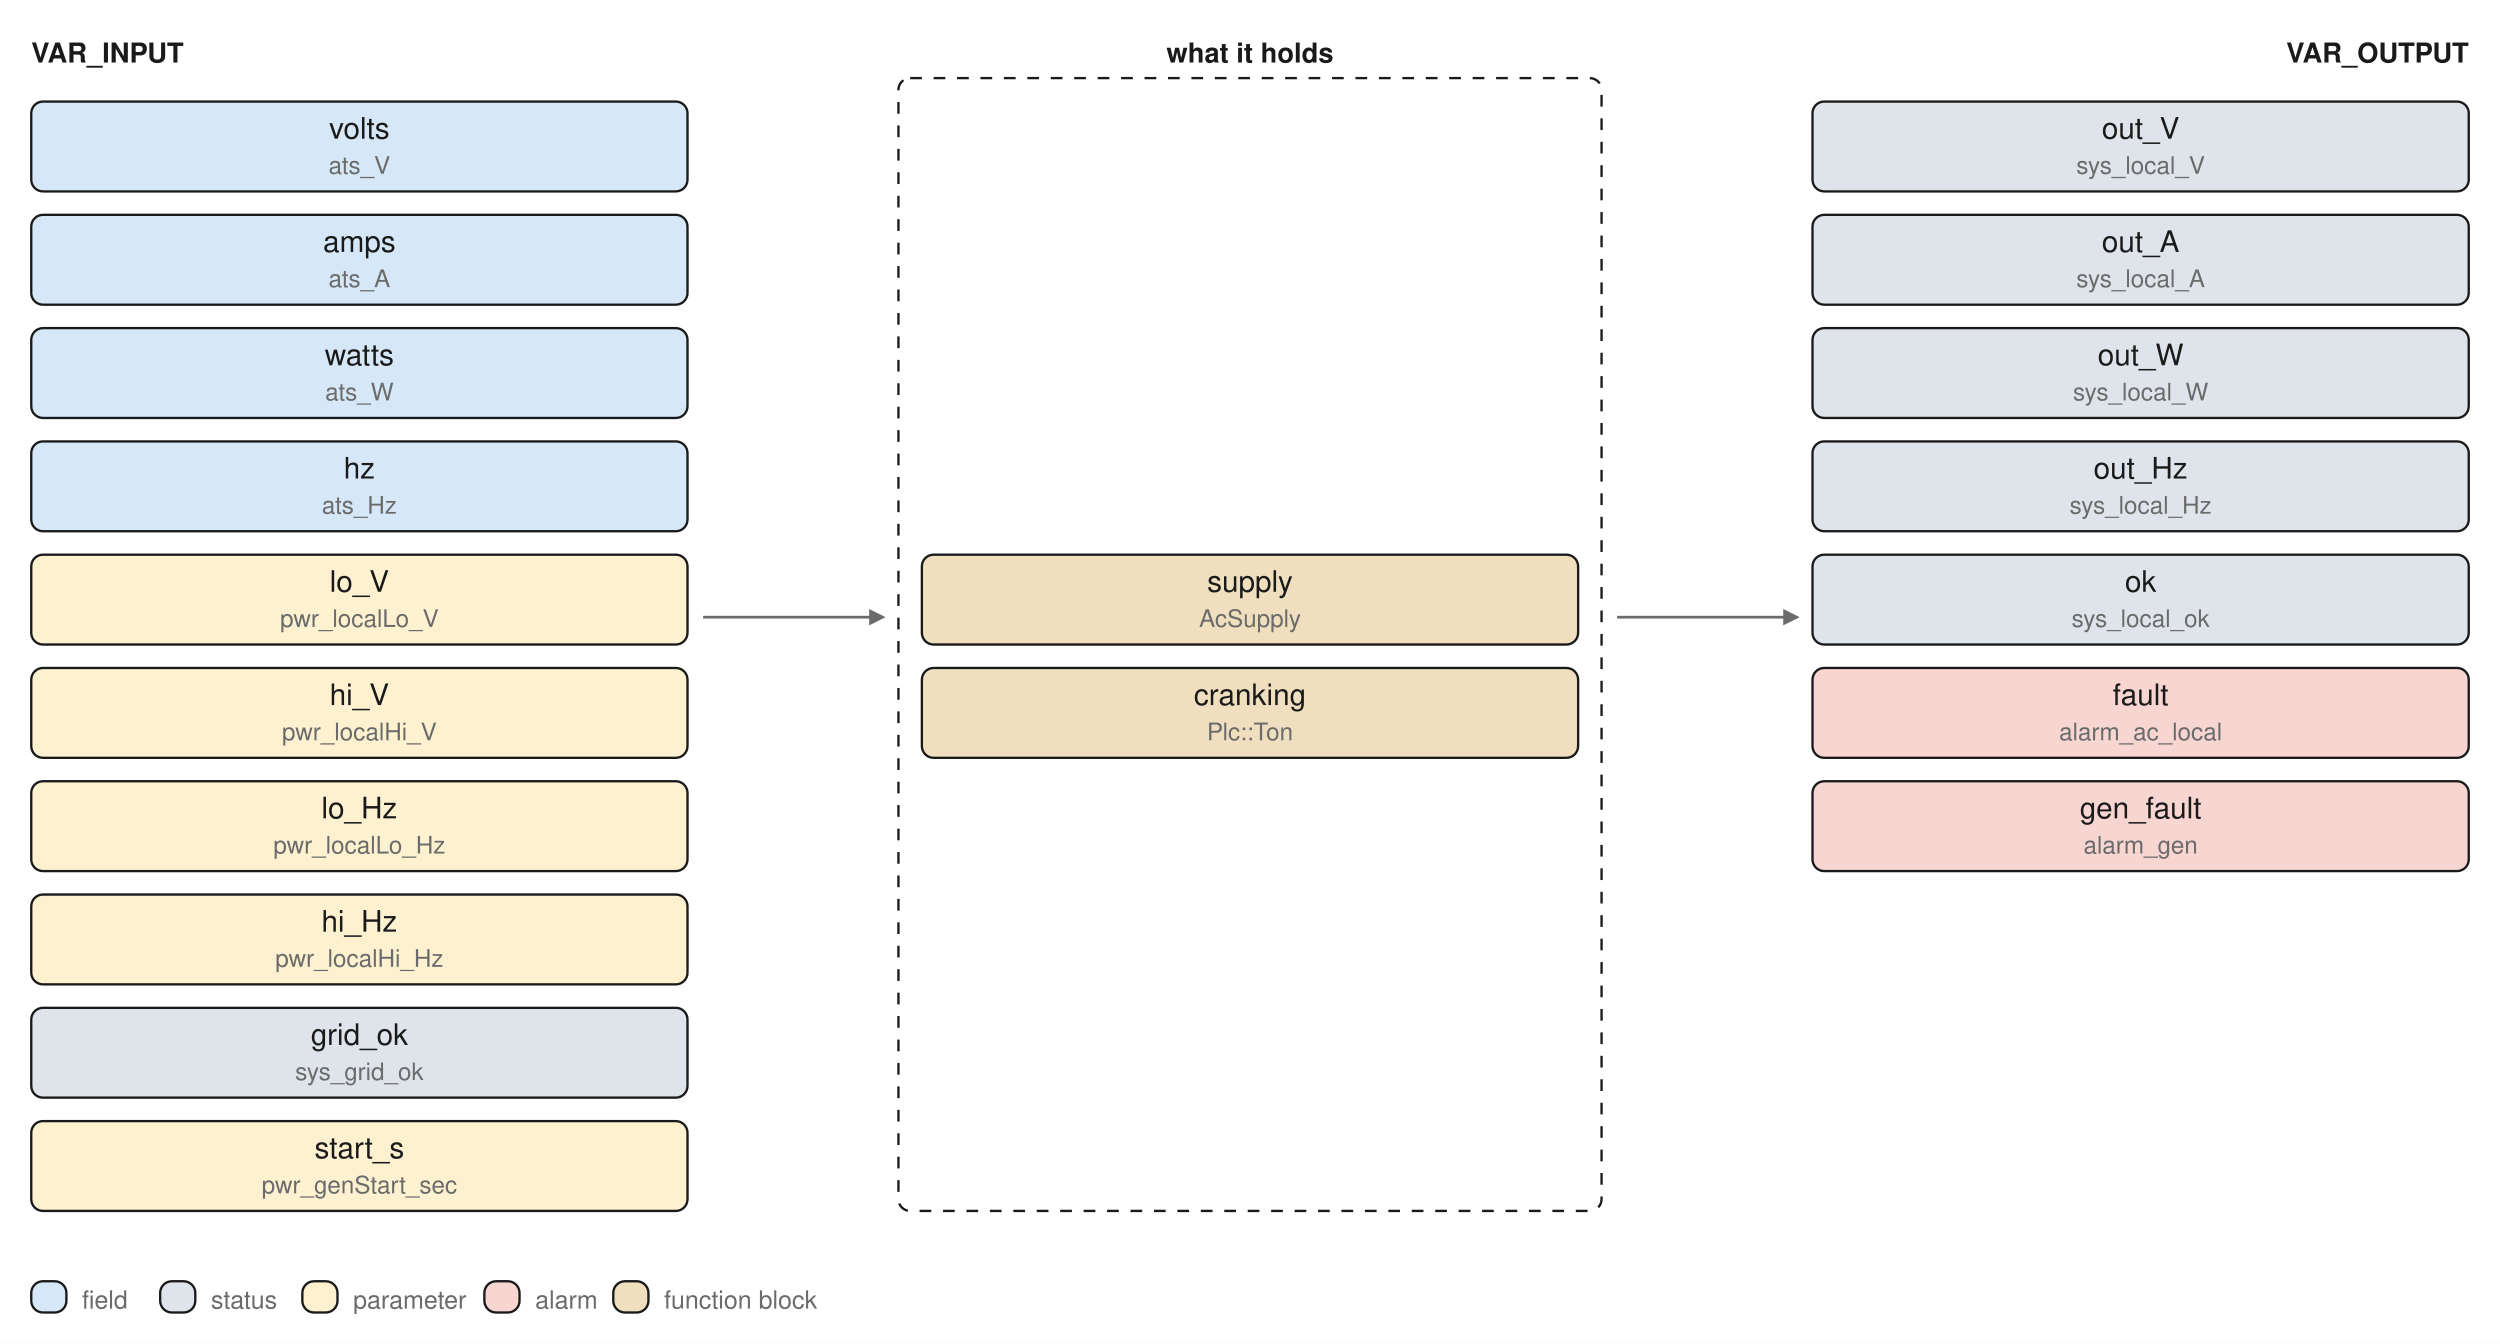
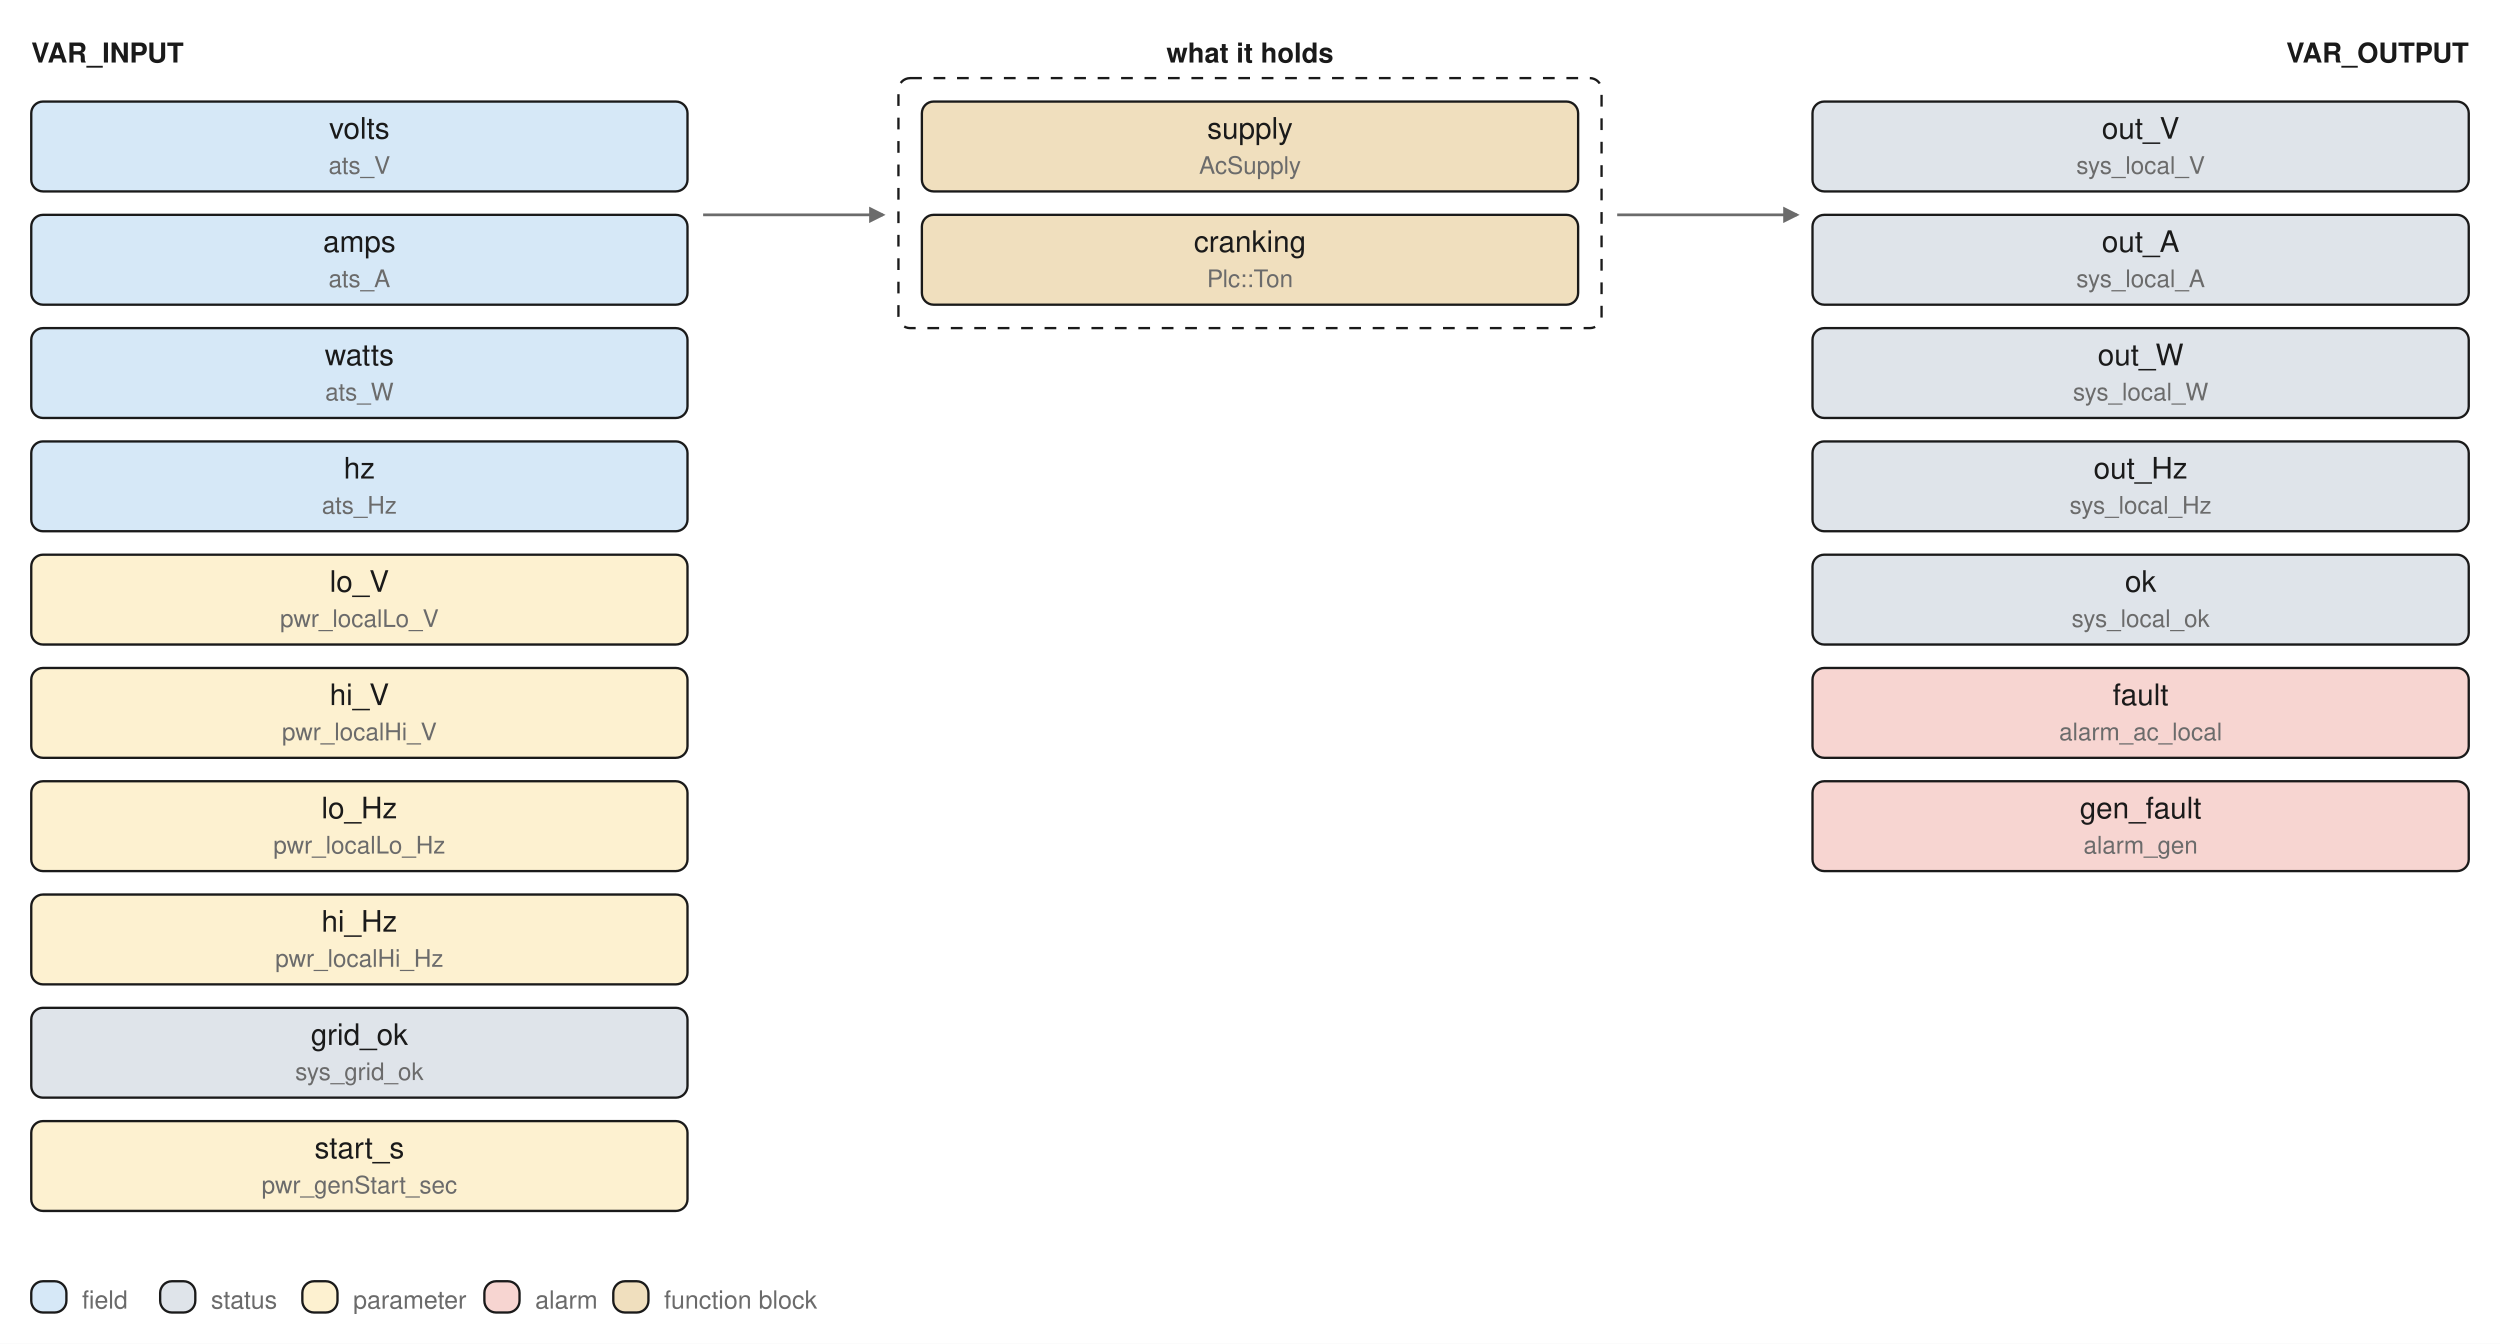
- <svg xmlns="http://www.w3.org/2000/svg" width="640" height="344" viewBox="0 0 640 344" style="max-width:100%;height:auto" content="&lt;mxfile host=&quot;app.diagrams.net&quot; type=&quot;device&quot;&gt;&lt;diagram id=&quot;ac_local_watch&quot; name=&quot;ac_local_watch&quot;&gt;&lt;mxGraphModel dx=&quot;640&quot; dy=&quot;344&quot; grid=&quot;0&quot; gridSize=&quot;10&quot; guides=&quot;1&quot; tooltips=&quot;1&quot; connect=&quot;1&quot; arrows=&quot;1&quot; fold=&quot;1&quot; page=&quot;1&quot; pageScale=&quot;1&quot; pageWidth=&quot;640&quot; pageHeight=&quot;344&quot; math=&quot;0&quot; shadow=&quot;0&quot;&gt;&lt;root&gt;&lt;mxCell id=&quot;0&quot;/&gt;&lt;mxCell id=&quot;1&quot; parent=&quot;0&quot;/&gt;&lt;mxCell id=&quot;n2&quot; value=&quot;VAR_INPUT&quot; style=&quot;text;html=1;fontSize=7;fontColor=#1a1a1a;align=left;fontStyle=1&quot; vertex=&quot;1&quot; parent=&quot;1&quot;&gt;&lt;mxGeometry x=&quot;8&quot; y=&quot;9&quot; width=&quot;45&quot; height=&quot;11&quot; as=&quot;geometry&quot;/&gt;&lt;/mxCell&gt;&lt;mxCell id=&quot;n3&quot; value=&quot;what it holds&quot; style=&quot;text;html=1;fontSize=7;fontColor=#1a1a1a;align=center;fontStyle=1&quot; vertex=&quot;1&quot; parent=&quot;1&quot;&gt;&lt;mxGeometry x=&quot;320.0&quot; y=&quot;9&quot; width=&quot;65&quot; height=&quot;11&quot; as=&quot;geometry&quot;/&gt;&lt;/mxCell&gt;&lt;mxCell id=&quot;n4&quot; value=&quot;VAR_OUTPUT&quot; style=&quot;text;html=1;fontSize=7;fontColor=#1a1a1a;align=left;fontStyle=1&quot; vertex=&quot;1&quot; parent=&quot;1&quot;&gt;&lt;mxGeometry x=&quot;632&quot; y=&quot;9&quot; width=&quot;50&quot; height=&quot;11&quot; as=&quot;geometry&quot;/&gt;&lt;/mxCell&gt;&lt;mxCell id=&quot;n5&quot; value=&quot;volts&quot; style=&quot;rounded=1;fillColor=#d6e8f7;strokeColor=#1a1a1a;whiteSpace=wrap;html=1;fontSize=8&quot; vertex=&quot;1&quot; parent=&quot;1&quot;&gt;&lt;mxGeometry x=&quot;8&quot; y=&quot;26&quot; width=&quot;168&quot; height=&quot;23&quot; as=&quot;geometry&quot;/&gt;&lt;/mxCell&gt;&lt;mxCell id=&quot;n6&quot; value=&quot;amps&quot; style=&quot;rounded=1;fillColor=#d6e8f7;strokeColor=#1a1a1a;whiteSpace=wrap;html=1;fontSize=8&quot; vertex=&quot;1&quot; parent=&quot;1&quot;&gt;&lt;mxGeometry x=&quot;8&quot; y=&quot;55&quot; width=&quot;168&quot; height=&quot;23&quot; as=&quot;geometry&quot;/&gt;&lt;/mxCell&gt;&lt;mxCell id=&quot;n7&quot; value=&quot;watts&quot; style=&quot;rounded=1;fillColor=#d6e8f7;strokeColor=#1a1a1a;whiteSpace=wrap;html=1;fontSize=8&quot; vertex=&quot;1&quot; parent=&quot;1&quot;&gt;&lt;mxGeometry x=&quot;8&quot; y=&quot;84&quot; width=&quot;168&quot; height=&quot;23&quot; as=&quot;geometry&quot;/&gt;&lt;/mxCell&gt;&lt;mxCell id=&quot;n8&quot; value=&quot;hz&quot; style=&quot;rounded=1;fillColor=#d6e8f7;strokeColor=#1a1a1a;whiteSpace=wrap;html=1;fontSize=8&quot; vertex=&quot;1&quot; parent=&quot;1&quot;&gt;&lt;mxGeometry x=&quot;8&quot; y=&quot;113&quot; width=&quot;168&quot; height=&quot;23&quot; as=&quot;geometry&quot;/&gt;&lt;/mxCell&gt;&lt;mxCell id=&quot;n9&quot; value=&quot;lo_V&quot; style=&quot;rounded=1;fillColor=#fdf1d0;strokeColor=#1a1a1a;whiteSpace=wrap;html=1;fontSize=8&quot; vertex=&quot;1&quot; parent=&quot;1&quot;&gt;&lt;mxGeometry x=&quot;8&quot; y=&quot;142&quot; width=&quot;168&quot; height=&quot;23&quot; as=&quot;geometry&quot;/&gt;&lt;/mxCell&gt;&lt;mxCell id=&quot;n10&quot; value=&quot;hi_V&quot; style=&quot;rounded=1;fillColor=#fdf1d0;strokeColor=#1a1a1a;whiteSpace=wrap;html=1;fontSize=8&quot; vertex=&quot;1&quot; parent=&quot;1&quot;&gt;&lt;mxGeometry x=&quot;8&quot; y=&quot;171&quot; width=&quot;168&quot; height=&quot;23&quot; as=&quot;geometry&quot;/&gt;&lt;/mxCell&gt;&lt;mxCell id=&quot;n11&quot; value=&quot;lo_Hz&quot; style=&quot;rounded=1;fillColor=#fdf1d0;strokeColor=#1a1a1a;whiteSpace=wrap;html=1;fontSize=8&quot; vertex=&quot;1&quot; parent=&quot;1&quot;&gt;&lt;mxGeometry x=&quot;8&quot; y=&quot;200&quot; width=&quot;168&quot; height=&quot;23&quot; as=&quot;geometry&quot;/&gt;&lt;/mxCell&gt;&lt;mxCell id=&quot;n12&quot; value=&quot;hi_Hz&quot; style=&quot;rounded=1;fillColor=#fdf1d0;strokeColor=#1a1a1a;whiteSpace=wrap;html=1;fontSize=8&quot; vertex=&quot;1&quot; parent=&quot;1&quot;&gt;&lt;mxGeometry x=&quot;8&quot; y=&quot;229&quot; width=&quot;168&quot; height=&quot;23&quot; as=&quot;geometry&quot;/&gt;&lt;/mxCell&gt;&lt;mxCell id=&quot;n13&quot; value=&quot;grid_ok&quot; style=&quot;rounded=1;fillColor=#dfe4ea;strokeColor=#1a1a1a;whiteSpace=wrap;html=1;fontSize=8&quot; vertex=&quot;1&quot; parent=&quot;1&quot;&gt;&lt;mxGeometry x=&quot;8&quot; y=&quot;258&quot; width=&quot;168&quot; height=&quot;23&quot; as=&quot;geometry&quot;/&gt;&lt;/mxCell&gt;&lt;mxCell id=&quot;n14&quot; value=&quot;start_s&quot; style=&quot;rounded=1;fillColor=#fdf1d0;strokeColor=#1a1a1a;whiteSpace=wrap;html=1;fontSize=8&quot; vertex=&quot;1&quot; parent=&quot;1&quot;&gt;&lt;mxGeometry x=&quot;8&quot; y=&quot;287&quot; width=&quot;168&quot; height=&quot;23&quot; as=&quot;geometry&quot;/&gt;&lt;/mxCell&gt;&lt;mxCell id=&quot;n15&quot; value=&quot;out_V&quot; style=&quot;rounded=1;fillColor=#dfe4ea;strokeColor=#1a1a1a;whiteSpace=wrap;html=1;fontSize=8&quot; vertex=&quot;1&quot; parent=&quot;1&quot;&gt;&lt;mxGeometry x=&quot;464&quot; y=&quot;26&quot; width=&quot;168&quot; height=&quot;23&quot; as=&quot;geometry&quot;/&gt;&lt;/mxCell&gt;&lt;mxCell id=&quot;n16&quot; value=&quot;out_A&quot; style=&quot;rounded=1;fillColor=#dfe4ea;strokeColor=#1a1a1a;whiteSpace=wrap;html=1;fontSize=8&quot; vertex=&quot;1&quot; parent=&quot;1&quot;&gt;&lt;mxGeometry x=&quot;464&quot; y=&quot;55&quot; width=&quot;168&quot; height=&quot;23&quot; as=&quot;geometry&quot;/&gt;&lt;/mxCell&gt;&lt;mxCell id=&quot;n17&quot; value=&quot;out_W&quot; style=&quot;rounded=1;fillColor=#dfe4ea;strokeColor=#1a1a1a;whiteSpace=wrap;html=1;fontSize=8&quot; vertex=&quot;1&quot; parent=&quot;1&quot;&gt;&lt;mxGeometry x=&quot;464&quot; y=&quot;84&quot; width=&quot;168&quot; height=&quot;23&quot; as=&quot;geometry&quot;/&gt;&lt;/mxCell&gt;&lt;mxCell id=&quot;n18&quot; value=&quot;out_Hz&quot; style=&quot;rounded=1;fillColor=#dfe4ea;strokeColor=#1a1a1a;whiteSpace=wrap;html=1;fontSize=8&quot; vertex=&quot;1&quot; parent=&quot;1&quot;&gt;&lt;mxGeometry x=&quot;464&quot; y=&quot;113&quot; width=&quot;168&quot; height=&quot;23&quot; as=&quot;geometry&quot;/&gt;&lt;/mxCell&gt;&lt;mxCell id=&quot;n19&quot; value=&quot;ok&quot; style=&quot;rounded=1;fillColor=#dfe4ea;strokeColor=#1a1a1a;whiteSpace=wrap;html=1;fontSize=8&quot; vertex=&quot;1&quot; parent=&quot;1&quot;&gt;&lt;mxGeometry x=&quot;464&quot; y=&quot;142&quot; width=&quot;168&quot; height=&quot;23&quot; as=&quot;geometry&quot;/&gt;&lt;/mxCell&gt;&lt;mxCell id=&quot;n20&quot; value=&quot;fault&quot; style=&quot;rounded=1;fillColor=#f7d5d1;strokeColor=#1a1a1a;whiteSpace=wrap;html=1;fontSize=8&quot; vertex=&quot;1&quot; parent=&quot;1&quot;&gt;&lt;mxGeometry x=&quot;464&quot; y=&quot;171&quot; width=&quot;168&quot; height=&quot;23&quot; as=&quot;geometry&quot;/&gt;&lt;/mxCell&gt;&lt;mxCell id=&quot;n21&quot; value=&quot;gen_fault&quot; style=&quot;rounded=1;fillColor=#f7d5d1;strokeColor=#1a1a1a;whiteSpace=wrap;html=1;fontSize=8&quot; vertex=&quot;1&quot; parent=&quot;1&quot;&gt;&lt;mxGeometry x=&quot;464&quot; y=&quot;200&quot; width=&quot;168&quot; height=&quot;23&quot; as=&quot;geometry&quot;/&gt;&lt;/mxCell&gt;&lt;mxCell id=&quot;n22&quot; value=&quot;&quot; style=&quot;rounded=1;fillColor=#ffffff;strokeColor=#1a1a1a;whiteSpace=wrap;html=1;fontSize=8;dashed=1&quot; vertex=&quot;1&quot; parent=&quot;1&quot;&gt;&lt;mxGeometry x=&quot;230&quot; y=&quot;20&quot; width=&quot;180&quot; height=&quot;290&quot; as=&quot;geometry&quot;/&gt;&lt;/mxCell&gt;&lt;mxCell id=&quot;n23&quot; value=&quot;supply&quot; style=&quot;rounded=1;fillColor=#f0dfbe;strokeColor=#1a1a1a;whiteSpace=wrap;html=1;fontSize=8&quot; vertex=&quot;1&quot; parent=&quot;1&quot;&gt;&lt;mxGeometry x=&quot;236&quot; y=&quot;142.0&quot; width=&quot;168&quot; height=&quot;23&quot; as=&quot;geometry&quot;/&gt;&lt;/mxCell&gt;&lt;mxCell id=&quot;n24&quot; value=&quot;cranking&quot; style=&quot;rounded=1;fillColor=#f0dfbe;strokeColor=#1a1a1a;whiteSpace=wrap;html=1;fontSize=8&quot; vertex=&quot;1&quot; parent=&quot;1&quot;&gt;&lt;mxGeometry x=&quot;236&quot; y=&quot;171.0&quot; width=&quot;168&quot; height=&quot;23&quot; as=&quot;geometry&quot;/&gt;&lt;/mxCell&gt;&lt;mxCell id=&quot;e25&quot; value=&quot;&quot; style=&quot;edgeStyle=none;html=1;strokeColor=#6b6b6b;endArrow=block&quot; edge=&quot;1&quot; parent=&quot;1&quot;&gt;&lt;mxGeometry relative=&quot;1&quot; as=&quot;geometry&quot;&gt;&lt;mxPoint x=&quot;180&quot; y=&quot;158.0&quot; as=&quot;sourcePoint&quot;/&gt;&lt;mxPoint x=&quot;226&quot; y=&quot;158.0&quot; as=&quot;targetPoint&quot;/&gt;&lt;/mxGeometry&gt;&lt;/mxCell&gt;&lt;mxCell id=&quot;e26&quot; value=&quot;&quot; style=&quot;edgeStyle=none;html=1;strokeColor=#6b6b6b;endArrow=block&quot; edge=&quot;1&quot; parent=&quot;1&quot;&gt;&lt;mxGeometry relative=&quot;1&quot; as=&quot;geometry&quot;&gt;&lt;mxPoint x=&quot;414&quot; y=&quot;158.0&quot; as=&quot;sourcePoint&quot;/&gt;&lt;mxPoint x=&quot;460&quot; y=&quot;158.0&quot; as=&quot;targetPoint&quot;/&gt;&lt;/mxGeometry&gt;&lt;/mxCell&gt;&lt;mxCell id=&quot;n27&quot; value=&quot;&quot; style=&quot;rounded=1;fillColor=#d6e8f7;strokeColor=#1a1a1a;whiteSpace=wrap;html=1;fontSize=8&quot; vertex=&quot;1&quot; parent=&quot;1&quot;&gt;&lt;mxGeometry x=&quot;8&quot; y=&quot;328&quot; width=&quot;9&quot; height=&quot;8&quot; as=&quot;geometry&quot;/&gt;&lt;/mxCell&gt;&lt;mxCell id=&quot;n28&quot; value=&quot;field&quot; style=&quot;text;html=1;fontSize=6;fontColor=#6b6b6b;align=left&quot; vertex=&quot;1&quot; parent=&quot;1&quot;&gt;&lt;mxGeometry x=&quot;21&quot; y=&quot;328.6&quot; width=&quot;40&quot; height=&quot;10.4&quot; as=&quot;geometry&quot;/&gt;&lt;/mxCell&gt;&lt;mxCell id=&quot;n29&quot; value=&quot;&quot; style=&quot;rounded=1;fillColor=#dfe4ea;strokeColor=#1a1a1a;whiteSpace=wrap;html=1;fontSize=8&quot; vertex=&quot;1&quot; parent=&quot;1&quot;&gt;&lt;mxGeometry x=&quot;41.0&quot; y=&quot;328&quot; width=&quot;9&quot; height=&quot;8&quot; as=&quot;geometry&quot;/&gt;&lt;/mxCell&gt;&lt;mxCell id=&quot;n30&quot; value=&quot;status&quot; style=&quot;text;html=1;fontSize=6;fontColor=#6b6b6b;align=left&quot; vertex=&quot;1&quot; parent=&quot;1&quot;&gt;&lt;mxGeometry x=&quot;54.0&quot; y=&quot;328.6&quot; width=&quot;40&quot; height=&quot;10.4&quot; as=&quot;geometry&quot;/&gt;&lt;/mxCell&gt;&lt;mxCell id=&quot;n31&quot; value=&quot;&quot; style=&quot;rounded=1;fillColor=#fdf1d0;strokeColor=#1a1a1a;whiteSpace=wrap;html=1;fontSize=8&quot; vertex=&quot;1&quot; parent=&quot;1&quot;&gt;&lt;mxGeometry x=&quot;77.4&quot; y=&quot;328&quot; width=&quot;9&quot; height=&quot;8&quot; as=&quot;geometry&quot;/&gt;&lt;/mxCell&gt;&lt;mxCell id=&quot;n32&quot; value=&quot;parameter&quot; style=&quot;text;html=1;fontSize=6;fontColor=#6b6b6b;align=left&quot; vertex=&quot;1&quot; parent=&quot;1&quot;&gt;&lt;mxGeometry x=&quot;90.4&quot; y=&quot;328.6&quot; width=&quot;45&quot; height=&quot;10.4&quot; as=&quot;geometry&quot;/&gt;&lt;/mxCell&gt;&lt;mxCell id=&quot;n33&quot; value=&quot;&quot; style=&quot;rounded=1;fillColor=#f7d5d1;strokeColor=#1a1a1a;whiteSpace=wrap;html=1;fontSize=8&quot; vertex=&quot;1&quot; parent=&quot;1&quot;&gt;&lt;mxGeometry x=&quot;124.0&quot; y=&quot;328&quot; width=&quot;9&quot; height=&quot;8&quot; as=&quot;geometry&quot;/&gt;&lt;/mxCell&gt;&lt;mxCell id=&quot;n34&quot; value=&quot;alarm&quot; style=&quot;text;html=1;fontSize=6;fontColor=#6b6b6b;align=left&quot; vertex=&quot;1&quot; parent=&quot;1&quot;&gt;&lt;mxGeometry x=&quot;137.0&quot; y=&quot;328.6&quot; width=&quot;40&quot; height=&quot;10.4&quot; as=&quot;geometry&quot;/&gt;&lt;/mxCell&gt;&lt;mxCell id=&quot;n35&quot; value=&quot;&quot; style=&quot;rounded=1;fillColor=#f0dfbe;strokeColor=#1a1a1a;whiteSpace=wrap;html=1;fontSize=8&quot; vertex=&quot;1&quot; parent=&quot;1&quot;&gt;&lt;mxGeometry x=&quot;157.0&quot; y=&quot;328&quot; width=&quot;9&quot; height=&quot;8&quot; as=&quot;geometry&quot;/&gt;&lt;/mxCell&gt;&lt;mxCell id=&quot;n36&quot; value=&quot;function block&quot; style=&quot;text;html=1;fontSize=6;fontColor=#6b6b6b;align=left&quot; vertex=&quot;1&quot; parent=&quot;1&quot;&gt;&lt;mxGeometry x=&quot;170.0&quot; y=&quot;328.6&quot; width=&quot;70&quot; height=&quot;10.4&quot; as=&quot;geometry&quot;/&gt;&lt;/mxCell&gt;&lt;/root&gt;&lt;/mxGraphModel&gt;&lt;/diagram&gt;&lt;/mxfile&gt;">
+ <svg xmlns="http://www.w3.org/2000/svg" width="640" height="344" viewBox="0 0 640 344" style="max-width:100%;height:auto" content="&lt;mxfile host=&quot;app.diagrams.net&quot; type=&quot;device&quot;&gt;&lt;diagram id=&quot;ac_local_watch&quot; name=&quot;ac_local_watch&quot;&gt;&lt;mxGraphModel dx=&quot;640&quot; dy=&quot;344&quot; grid=&quot;0&quot; gridSize=&quot;10&quot; guides=&quot;1&quot; tooltips=&quot;1&quot; connect=&quot;1&quot; arrows=&quot;1&quot; fold=&quot;1&quot; page=&quot;1&quot; pageScale=&quot;1&quot; pageWidth=&quot;640&quot; pageHeight=&quot;344&quot; math=&quot;0&quot; shadow=&quot;0&quot;&gt;&lt;root&gt;&lt;mxCell id=&quot;0&quot;/&gt;&lt;mxCell id=&quot;1&quot; parent=&quot;0&quot;/&gt;&lt;mxCell id=&quot;n2&quot; value=&quot;VAR_INPUT&quot; style=&quot;text;html=1;fontSize=7;fontColor=#1a1a1a;align=left;fontStyle=1&quot; vertex=&quot;1&quot; parent=&quot;1&quot;&gt;&lt;mxGeometry x=&quot;8&quot; y=&quot;9&quot; width=&quot;45&quot; height=&quot;11&quot; as=&quot;geometry&quot;/&gt;&lt;/mxCell&gt;&lt;mxCell id=&quot;n3&quot; value=&quot;what it holds&quot; style=&quot;text;html=1;fontSize=7;fontColor=#1a1a1a;align=center;fontStyle=1&quot; vertex=&quot;1&quot; parent=&quot;1&quot;&gt;&lt;mxGeometry x=&quot;320.0&quot; y=&quot;9&quot; width=&quot;65&quot; height=&quot;11&quot; as=&quot;geometry&quot;/&gt;&lt;/mxCell&gt;&lt;mxCell id=&quot;n4&quot; value=&quot;VAR_OUTPUT&quot; style=&quot;text;html=1;fontSize=7;fontColor=#1a1a1a;align=left;fontStyle=1&quot; vertex=&quot;1&quot; parent=&quot;1&quot;&gt;&lt;mxGeometry x=&quot;632&quot; y=&quot;9&quot; width=&quot;50&quot; height=&quot;11&quot; as=&quot;geometry&quot;/&gt;&lt;/mxCell&gt;&lt;mxCell id=&quot;n5&quot; value=&quot;volts&quot; style=&quot;rounded=1;fillColor=#d6e8f7;strokeColor=#1a1a1a;whiteSpace=wrap;html=1;fontSize=8&quot; vertex=&quot;1&quot; parent=&quot;1&quot;&gt;&lt;mxGeometry x=&quot;8&quot; y=&quot;26&quot; width=&quot;168&quot; height=&quot;23&quot; as=&quot;geometry&quot;/&gt;&lt;/mxCell&gt;&lt;mxCell id=&quot;n6&quot; value=&quot;amps&quot; style=&quot;rounded=1;fillColor=#d6e8f7;strokeColor=#1a1a1a;whiteSpace=wrap;html=1;fontSize=8&quot; vertex=&quot;1&quot; parent=&quot;1&quot;&gt;&lt;mxGeometry x=&quot;8&quot; y=&quot;55&quot; width=&quot;168&quot; height=&quot;23&quot; as=&quot;geometry&quot;/&gt;&lt;/mxCell&gt;&lt;mxCell id=&quot;n7&quot; value=&quot;watts&quot; style=&quot;rounded=1;fillColor=#d6e8f7;strokeColor=#1a1a1a;whiteSpace=wrap;html=1;fontSize=8&quot; vertex=&quot;1&quot; parent=&quot;1&quot;&gt;&lt;mxGeometry x=&quot;8&quot; y=&quot;84&quot; width=&quot;168&quot; height=&quot;23&quot; as=&quot;geometry&quot;/&gt;&lt;/mxCell&gt;&lt;mxCell id=&quot;n8&quot; value=&quot;hz&quot; style=&quot;rounded=1;fillColor=#d6e8f7;strokeColor=#1a1a1a;whiteSpace=wrap;html=1;fontSize=8&quot; vertex=&quot;1&quot; parent=&quot;1&quot;&gt;&lt;mxGeometry x=&quot;8&quot; y=&quot;113&quot; width=&quot;168&quot; height=&quot;23&quot; as=&quot;geometry&quot;/&gt;&lt;/mxCell&gt;&lt;mxCell id=&quot;n9&quot; value=&quot;lo_V&quot; style=&quot;rounded=1;fillColor=#fdf1d0;strokeColor=#1a1a1a;whiteSpace=wrap;html=1;fontSize=8&quot; vertex=&quot;1&quot; parent=&quot;1&quot;&gt;&lt;mxGeometry x=&quot;8&quot; y=&quot;142&quot; width=&quot;168&quot; height=&quot;23&quot; as=&quot;geometry&quot;/&gt;&lt;/mxCell&gt;&lt;mxCell id=&quot;n10&quot; value=&quot;hi_V&quot; style=&quot;rounded=1;fillColor=#fdf1d0;strokeColor=#1a1a1a;whiteSpace=wrap;html=1;fontSize=8&quot; vertex=&quot;1&quot; parent=&quot;1&quot;&gt;&lt;mxGeometry x=&quot;8&quot; y=&quot;171&quot; width=&quot;168&quot; height=&quot;23&quot; as=&quot;geometry&quot;/&gt;&lt;/mxCell&gt;&lt;mxCell id=&quot;n11&quot; value=&quot;lo_Hz&quot; style=&quot;rounded=1;fillColor=#fdf1d0;strokeColor=#1a1a1a;whiteSpace=wrap;html=1;fontSize=8&quot; vertex=&quot;1&quot; parent=&quot;1&quot;&gt;&lt;mxGeometry x=&quot;8&quot; y=&quot;200&quot; width=&quot;168&quot; height=&quot;23&quot; as=&quot;geometry&quot;/&gt;&lt;/mxCell&gt;&lt;mxCell id=&quot;n12&quot; value=&quot;hi_Hz&quot; style=&quot;rounded=1;fillColor=#fdf1d0;strokeColor=#1a1a1a;whiteSpace=wrap;html=1;fontSize=8&quot; vertex=&quot;1&quot; parent=&quot;1&quot;&gt;&lt;mxGeometry x=&quot;8&quot; y=&quot;229&quot; width=&quot;168&quot; height=&quot;23&quot; as=&quot;geometry&quot;/&gt;&lt;/mxCell&gt;&lt;mxCell id=&quot;n13&quot; value=&quot;grid_ok&quot; style=&quot;rounded=1;fillColor=#dfe4ea;strokeColor=#1a1a1a;whiteSpace=wrap;html=1;fontSize=8&quot; vertex=&quot;1&quot; parent=&quot;1&quot;&gt;&lt;mxGeometry x=&quot;8&quot; y=&quot;258&quot; width=&quot;168&quot; height=&quot;23&quot; as=&quot;geometry&quot;/&gt;&lt;/mxCell&gt;&lt;mxCell id=&quot;n14&quot; value=&quot;start_s&quot; style=&quot;rounded=1;fillColor=#fdf1d0;strokeColor=#1a1a1a;whiteSpace=wrap;html=1;fontSize=8&quot; vertex=&quot;1&quot; parent=&quot;1&quot;&gt;&lt;mxGeometry x=&quot;8&quot; y=&quot;287&quot; width=&quot;168&quot; height=&quot;23&quot; as=&quot;geometry&quot;/&gt;&lt;/mxCell&gt;&lt;mxCell id=&quot;n15&quot; value=&quot;out_V&quot; style=&quot;rounded=1;fillColor=#dfe4ea;strokeColor=#1a1a1a;whiteSpace=wrap;html=1;fontSize=8&quot; vertex=&quot;1&quot; parent=&quot;1&quot;&gt;&lt;mxGeometry x=&quot;464&quot; y=&quot;26&quot; width=&quot;168&quot; height=&quot;23&quot; as=&quot;geometry&quot;/&gt;&lt;/mxCell&gt;&lt;mxCell id=&quot;n16&quot; value=&quot;out_A&quot; style=&quot;rounded=1;fillColor=#dfe4ea;strokeColor=#1a1a1a;whiteSpace=wrap;html=1;fontSize=8&quot; vertex=&quot;1&quot; parent=&quot;1&quot;&gt;&lt;mxGeometry x=&quot;464&quot; y=&quot;55&quot; width=&quot;168&quot; height=&quot;23&quot; as=&quot;geometry&quot;/&gt;&lt;/mxCell&gt;&lt;mxCell id=&quot;n17&quot; value=&quot;out_W&quot; style=&quot;rounded=1;fillColor=#dfe4ea;strokeColor=#1a1a1a;whiteSpace=wrap;html=1;fontSize=8&quot; vertex=&quot;1&quot; parent=&quot;1&quot;&gt;&lt;mxGeometry x=&quot;464&quot; y=&quot;84&quot; width=&quot;168&quot; height=&quot;23&quot; as=&quot;geometry&quot;/&gt;&lt;/mxCell&gt;&lt;mxCell id=&quot;n18&quot; value=&quot;out_Hz&quot; style=&quot;rounded=1;fillColor=#dfe4ea;strokeColor=#1a1a1a;whiteSpace=wrap;html=1;fontSize=8&quot; vertex=&quot;1&quot; parent=&quot;1&quot;&gt;&lt;mxGeometry x=&quot;464&quot; y=&quot;113&quot; width=&quot;168&quot; height=&quot;23&quot; as=&quot;geometry&quot;/&gt;&lt;/mxCell&gt;&lt;mxCell id=&quot;n19&quot; value=&quot;ok&quot; style=&quot;rounded=1;fillColor=#dfe4ea;strokeColor=#1a1a1a;whiteSpace=wrap;html=1;fontSize=8&quot; vertex=&quot;1&quot; parent=&quot;1&quot;&gt;&lt;mxGeometry x=&quot;464&quot; y=&quot;142&quot; width=&quot;168&quot; height=&quot;23&quot; as=&quot;geometry&quot;/&gt;&lt;/mxCell&gt;&lt;mxCell id=&quot;n20&quot; value=&quot;fault&quot; style=&quot;rounded=1;fillColor=#f7d5d1;strokeColor=#1a1a1a;whiteSpace=wrap;html=1;fontSize=8&quot; vertex=&quot;1&quot; parent=&quot;1&quot;&gt;&lt;mxGeometry x=&quot;464&quot; y=&quot;171&quot; width=&quot;168&quot; height=&quot;23&quot; as=&quot;geometry&quot;/&gt;&lt;/mxCell&gt;&lt;mxCell id=&quot;n21&quot; value=&quot;gen_fault&quot; style=&quot;rounded=1;fillColor=#f7d5d1;strokeColor=#1a1a1a;whiteSpace=wrap;html=1;fontSize=8&quot; vertex=&quot;1&quot; parent=&quot;1&quot;&gt;&lt;mxGeometry x=&quot;464&quot; y=&quot;200&quot; width=&quot;168&quot; height=&quot;23&quot; as=&quot;geometry&quot;/&gt;&lt;/mxCell&gt;&lt;mxCell id=&quot;n22&quot; value=&quot;&quot; style=&quot;rounded=1;fillColor=#ffffff;strokeColor=#1a1a1a;whiteSpace=wrap;html=1;fontSize=8;dashed=1&quot; vertex=&quot;1&quot; parent=&quot;1&quot;&gt;&lt;mxGeometry x=&quot;230&quot; y=&quot;20&quot; width=&quot;180&quot; height=&quot;64&quot; as=&quot;geometry&quot;/&gt;&lt;/mxCell&gt;&lt;mxCell id=&quot;n23&quot; value=&quot;supply&quot; style=&quot;rounded=1;fillColor=#f0dfbe;strokeColor=#1a1a1a;whiteSpace=wrap;html=1;fontSize=8&quot; vertex=&quot;1&quot; parent=&quot;1&quot;&gt;&lt;mxGeometry x=&quot;236&quot; y=&quot;26&quot; width=&quot;168&quot; height=&quot;23&quot; as=&quot;geometry&quot;/&gt;&lt;/mxCell&gt;&lt;mxCell id=&quot;n24&quot; value=&quot;cranking&quot; style=&quot;rounded=1;fillColor=#f0dfbe;strokeColor=#1a1a1a;whiteSpace=wrap;html=1;fontSize=8&quot; vertex=&quot;1&quot; parent=&quot;1&quot;&gt;&lt;mxGeometry x=&quot;236&quot; y=&quot;55&quot; width=&quot;168&quot; height=&quot;23&quot; as=&quot;geometry&quot;/&gt;&lt;/mxCell&gt;&lt;mxCell id=&quot;e25&quot; value=&quot;&quot; style=&quot;edgeStyle=none;html=1;strokeColor=#6b6b6b;endArrow=block&quot; edge=&quot;1&quot; parent=&quot;1&quot;&gt;&lt;mxGeometry relative=&quot;1&quot; as=&quot;geometry&quot;&gt;&lt;mxPoint x=&quot;180&quot; y=&quot;55.0&quot; as=&quot;sourcePoint&quot;/&gt;&lt;mxPoint x=&quot;226&quot; y=&quot;55.0&quot; as=&quot;targetPoint&quot;/&gt;&lt;/mxGeometry&gt;&lt;/mxCell&gt;&lt;mxCell id=&quot;e26&quot; value=&quot;&quot; style=&quot;edgeStyle=none;html=1;strokeColor=#6b6b6b;endArrow=block&quot; edge=&quot;1&quot; parent=&quot;1&quot;&gt;&lt;mxGeometry relative=&quot;1&quot; as=&quot;geometry&quot;&gt;&lt;mxPoint x=&quot;414&quot; y=&quot;55.0&quot; as=&quot;sourcePoint&quot;/&gt;&lt;mxPoint x=&quot;460&quot; y=&quot;55.0&quot; as=&quot;targetPoint&quot;/&gt;&lt;/mxGeometry&gt;&lt;/mxCell&gt;&lt;mxCell id=&quot;n27&quot; value=&quot;&quot; style=&quot;rounded=1;fillColor=#d6e8f7;strokeColor=#1a1a1a;whiteSpace=wrap;html=1;fontSize=8&quot; vertex=&quot;1&quot; parent=&quot;1&quot;&gt;&lt;mxGeometry x=&quot;8&quot; y=&quot;328&quot; width=&quot;9&quot; height=&quot;8&quot; as=&quot;geometry&quot;/&gt;&lt;/mxCell&gt;&lt;mxCell id=&quot;n28&quot; value=&quot;field&quot; style=&quot;text;html=1;fontSize=6;fontColor=#6b6b6b;align=left&quot; vertex=&quot;1&quot; parent=&quot;1&quot;&gt;&lt;mxGeometry x=&quot;21&quot; y=&quot;328.6&quot; width=&quot;40&quot; height=&quot;10.4&quot; as=&quot;geometry&quot;/&gt;&lt;/mxCell&gt;&lt;mxCell id=&quot;n29&quot; value=&quot;&quot; style=&quot;rounded=1;fillColor=#dfe4ea;strokeColor=#1a1a1a;whiteSpace=wrap;html=1;fontSize=8&quot; vertex=&quot;1&quot; parent=&quot;1&quot;&gt;&lt;mxGeometry x=&quot;41.0&quot; y=&quot;328&quot; width=&quot;9&quot; height=&quot;8&quot; as=&quot;geometry&quot;/&gt;&lt;/mxCell&gt;&lt;mxCell id=&quot;n30&quot; value=&quot;status&quot; style=&quot;text;html=1;fontSize=6;fontColor=#6b6b6b;align=left&quot; vertex=&quot;1&quot; parent=&quot;1&quot;&gt;&lt;mxGeometry x=&quot;54.0&quot; y=&quot;328.6&quot; width=&quot;40&quot; height=&quot;10.4&quot; as=&quot;geometry&quot;/&gt;&lt;/mxCell&gt;&lt;mxCell id=&quot;n31&quot; value=&quot;&quot; style=&quot;rounded=1;fillColor=#fdf1d0;strokeColor=#1a1a1a;whiteSpace=wrap;html=1;fontSize=8&quot; vertex=&quot;1&quot; parent=&quot;1&quot;&gt;&lt;mxGeometry x=&quot;77.4&quot; y=&quot;328&quot; width=&quot;9&quot; height=&quot;8&quot; as=&quot;geometry&quot;/&gt;&lt;/mxCell&gt;&lt;mxCell id=&quot;n32&quot; value=&quot;parameter&quot; style=&quot;text;html=1;fontSize=6;fontColor=#6b6b6b;align=left&quot; vertex=&quot;1&quot; parent=&quot;1&quot;&gt;&lt;mxGeometry x=&quot;90.4&quot; y=&quot;328.6&quot; width=&quot;45&quot; height=&quot;10.4&quot; as=&quot;geometry&quot;/&gt;&lt;/mxCell&gt;&lt;mxCell id=&quot;n33&quot; value=&quot;&quot; style=&quot;rounded=1;fillColor=#f7d5d1;strokeColor=#1a1a1a;whiteSpace=wrap;html=1;fontSize=8&quot; vertex=&quot;1&quot; parent=&quot;1&quot;&gt;&lt;mxGeometry x=&quot;124.0&quot; y=&quot;328&quot; width=&quot;9&quot; height=&quot;8&quot; as=&quot;geometry&quot;/&gt;&lt;/mxCell&gt;&lt;mxCell id=&quot;n34&quot; value=&quot;alarm&quot; style=&quot;text;html=1;fontSize=6;fontColor=#6b6b6b;align=left&quot; vertex=&quot;1&quot; parent=&quot;1&quot;&gt;&lt;mxGeometry x=&quot;137.0&quot; y=&quot;328.6&quot; width=&quot;40&quot; height=&quot;10.4&quot; as=&quot;geometry&quot;/&gt;&lt;/mxCell&gt;&lt;mxCell id=&quot;n35&quot; value=&quot;&quot; style=&quot;rounded=1;fillColor=#f0dfbe;strokeColor=#1a1a1a;whiteSpace=wrap;html=1;fontSize=8&quot; vertex=&quot;1&quot; parent=&quot;1&quot;&gt;&lt;mxGeometry x=&quot;157.0&quot; y=&quot;328&quot; width=&quot;9&quot; height=&quot;8&quot; as=&quot;geometry&quot;/&gt;&lt;/mxCell&gt;&lt;mxCell id=&quot;n36&quot; value=&quot;function block&quot; style=&quot;text;html=1;fontSize=6;fontColor=#6b6b6b;align=left&quot; vertex=&quot;1&quot; parent=&quot;1&quot;&gt;&lt;mxGeometry x=&quot;170.0&quot; y=&quot;328.6&quot; width=&quot;70&quot; height=&quot;10.4&quot; as=&quot;geometry&quot;/&gt;&lt;/mxCell&gt;&lt;/root&gt;&lt;/mxGraphModel&gt;&lt;/diagram&gt;&lt;/mxfile&gt;">
  <defs>
    <marker id="a" markerWidth="6" markerHeight="6" refX="5" refY="3" orient="auto">
      <path d="M0,0 L6,3 L0,6 z" fill="#6b6b6b" />
    </marker>
  </defs>
  <rect width="640" height="344" fill="#ffffff" />
  <text x="8" y="16" font-family="Helvetica,Arial,sans-serif" font-size="7" fill="#1a1a1a" text-anchor="start" font-weight="bold">VAR_INPUT</text>
  <text x="320.0" y="16" font-family="Helvetica,Arial,sans-serif" font-size="7" fill="#1a1a1a" text-anchor="middle" font-weight="bold">what it holds</text>
  <text x="632" y="16" font-family="Helvetica,Arial,sans-serif" font-size="7" fill="#1a1a1a" text-anchor="end" font-weight="bold">VAR_OUTPUT</text>
  <rect x="8" y="26" width="168" height="23" rx="3" fill="#d6e8f7" stroke="#1a1a1a" stroke-width="0.6" />
  <text x="92.0" y="35.5" font-family="Helvetica,Arial,sans-serif" font-size="7.6" fill="#1a1a1a" text-anchor="middle">volts</text>
  <text x="92.0" y="44.5" font-family="Helvetica,Arial,sans-serif" font-size="6.2" fill="#6b6b6b" text-anchor="middle">ats_V</text>
  <rect x="8" y="55" width="168" height="23" rx="3" fill="#d6e8f7" stroke="#1a1a1a" stroke-width="0.6" />
  <text x="92.0" y="64.5" font-family="Helvetica,Arial,sans-serif" font-size="7.6" fill="#1a1a1a" text-anchor="middle">amps</text>
  <text x="92.0" y="73.5" font-family="Helvetica,Arial,sans-serif" font-size="6.2" fill="#6b6b6b" text-anchor="middle">ats_A</text>
  <rect x="8" y="84" width="168" height="23" rx="3" fill="#d6e8f7" stroke="#1a1a1a" stroke-width="0.6" />
  <text x="92.0" y="93.5" font-family="Helvetica,Arial,sans-serif" font-size="7.6" fill="#1a1a1a" text-anchor="middle">watts</text>
  <text x="92.0" y="102.5" font-family="Helvetica,Arial,sans-serif" font-size="6.2" fill="#6b6b6b" text-anchor="middle">ats_W</text>
  <rect x="8" y="113" width="168" height="23" rx="3" fill="#d6e8f7" stroke="#1a1a1a" stroke-width="0.6" />
  <text x="92.0" y="122.5" font-family="Helvetica,Arial,sans-serif" font-size="7.6" fill="#1a1a1a" text-anchor="middle">hz</text>
  <text x="92.0" y="131.5" font-family="Helvetica,Arial,sans-serif" font-size="6.2" fill="#6b6b6b" text-anchor="middle">ats_Hz</text>
  <rect x="8" y="142" width="168" height="23" rx="3" fill="#fdf1d0" stroke="#1a1a1a" stroke-width="0.6" />
  <text x="92.0" y="151.5" font-family="Helvetica,Arial,sans-serif" font-size="7.6" fill="#1a1a1a" text-anchor="middle">lo_V</text>
  <text x="92.0" y="160.5" font-family="Helvetica,Arial,sans-serif" font-size="6.2" fill="#6b6b6b" text-anchor="middle">pwr_localLo_V</text>
  <rect x="8" y="171" width="168" height="23" rx="3" fill="#fdf1d0" stroke="#1a1a1a" stroke-width="0.6" />
  <text x="92.0" y="180.5" font-family="Helvetica,Arial,sans-serif" font-size="7.6" fill="#1a1a1a" text-anchor="middle">hi_V</text>
  <text x="92.0" y="189.5" font-family="Helvetica,Arial,sans-serif" font-size="6.2" fill="#6b6b6b" text-anchor="middle">pwr_localHi_V</text>
  <rect x="8" y="200" width="168" height="23" rx="3" fill="#fdf1d0" stroke="#1a1a1a" stroke-width="0.6" />
  <text x="92.0" y="209.5" font-family="Helvetica,Arial,sans-serif" font-size="7.6" fill="#1a1a1a" text-anchor="middle">lo_Hz</text>
  <text x="92.0" y="218.5" font-family="Helvetica,Arial,sans-serif" font-size="6.2" fill="#6b6b6b" text-anchor="middle">pwr_localLo_Hz</text>
  <rect x="8" y="229" width="168" height="23" rx="3" fill="#fdf1d0" stroke="#1a1a1a" stroke-width="0.6" />
  <text x="92.0" y="238.5" font-family="Helvetica,Arial,sans-serif" font-size="7.6" fill="#1a1a1a" text-anchor="middle">hi_Hz</text>
  <text x="92.0" y="247.5" font-family="Helvetica,Arial,sans-serif" font-size="6.2" fill="#6b6b6b" text-anchor="middle">pwr_localHi_Hz</text>
  <rect x="8" y="258" width="168" height="23" rx="3" fill="#dfe4ea" stroke="#1a1a1a" stroke-width="0.6" />
  <text x="92.0" y="267.5" font-family="Helvetica,Arial,sans-serif" font-size="7.6" fill="#1a1a1a" text-anchor="middle">grid_ok</text>
  <text x="92.0" y="276.5" font-family="Helvetica,Arial,sans-serif" font-size="6.2" fill="#6b6b6b" text-anchor="middle">sys_grid_ok</text>
  <rect x="8" y="287" width="168" height="23" rx="3" fill="#fdf1d0" stroke="#1a1a1a" stroke-width="0.6" />
  <text x="92.0" y="296.5" font-family="Helvetica,Arial,sans-serif" font-size="7.6" fill="#1a1a1a" text-anchor="middle">start_s</text>
  <text x="92.0" y="305.5" font-family="Helvetica,Arial,sans-serif" font-size="6.2" fill="#6b6b6b" text-anchor="middle">pwr_genStart_sec</text>
  <rect x="464" y="26" width="168" height="23" rx="3" fill="#dfe4ea" stroke="#1a1a1a" stroke-width="0.6" />
  <text x="548.0" y="35.5" font-family="Helvetica,Arial,sans-serif" font-size="7.6" fill="#1a1a1a" text-anchor="middle">out_V</text>
  <text x="548.0" y="44.5" font-family="Helvetica,Arial,sans-serif" font-size="6.2" fill="#6b6b6b" text-anchor="middle">sys_local_V</text>
  <rect x="464" y="55" width="168" height="23" rx="3" fill="#dfe4ea" stroke="#1a1a1a" stroke-width="0.6" />
  <text x="548.0" y="64.5" font-family="Helvetica,Arial,sans-serif" font-size="7.6" fill="#1a1a1a" text-anchor="middle">out_A</text>
  <text x="548.0" y="73.5" font-family="Helvetica,Arial,sans-serif" font-size="6.2" fill="#6b6b6b" text-anchor="middle">sys_local_A</text>
  <rect x="464" y="84" width="168" height="23" rx="3" fill="#dfe4ea" stroke="#1a1a1a" stroke-width="0.6" />
  <text x="548.0" y="93.5" font-family="Helvetica,Arial,sans-serif" font-size="7.6" fill="#1a1a1a" text-anchor="middle">out_W</text>
  <text x="548.0" y="102.5" font-family="Helvetica,Arial,sans-serif" font-size="6.2" fill="#6b6b6b" text-anchor="middle">sys_local_W</text>
  <rect x="464" y="113" width="168" height="23" rx="3" fill="#dfe4ea" stroke="#1a1a1a" stroke-width="0.6" />
  <text x="548.0" y="122.5" font-family="Helvetica,Arial,sans-serif" font-size="7.6" fill="#1a1a1a" text-anchor="middle">out_Hz</text>
  <text x="548.0" y="131.5" font-family="Helvetica,Arial,sans-serif" font-size="6.2" fill="#6b6b6b" text-anchor="middle">sys_local_Hz</text>
  <rect x="464" y="142" width="168" height="23" rx="3" fill="#dfe4ea" stroke="#1a1a1a" stroke-width="0.6" />
  <text x="548.0" y="151.5" font-family="Helvetica,Arial,sans-serif" font-size="7.6" fill="#1a1a1a" text-anchor="middle">ok</text>
  <text x="548.0" y="160.5" font-family="Helvetica,Arial,sans-serif" font-size="6.2" fill="#6b6b6b" text-anchor="middle">sys_local_ok</text>
  <rect x="464" y="171" width="168" height="23" rx="3" fill="#f7d5d1" stroke="#1a1a1a" stroke-width="0.6" />
  <text x="548.0" y="180.5" font-family="Helvetica,Arial,sans-serif" font-size="7.6" fill="#1a1a1a" text-anchor="middle">fault</text>
  <text x="548.0" y="189.5" font-family="Helvetica,Arial,sans-serif" font-size="6.2" fill="#6b6b6b" text-anchor="middle">alarm_ac_local</text>
  <rect x="464" y="200" width="168" height="23" rx="3" fill="#f7d5d1" stroke="#1a1a1a" stroke-width="0.6" />
  <text x="548.0" y="209.5" font-family="Helvetica,Arial,sans-serif" font-size="7.6" fill="#1a1a1a" text-anchor="middle">gen_fault</text>
  <text x="548.0" y="218.5" font-family="Helvetica,Arial,sans-serif" font-size="6.2" fill="#6b6b6b" text-anchor="middle">alarm_gen</text>
-   <rect x="230" y="20" width="180" height="290" rx="3" fill="#ffffff" stroke="#1a1a1a" stroke-width="0.6" stroke-dasharray="3,3" />
-   <rect x="236" y="142.0" width="168" height="23" rx="3" fill="#f0dfbe" stroke="#1a1a1a" stroke-width="0.6" />
-   <text x="320.0" y="151.5" font-family="Helvetica,Arial,sans-serif" font-size="7.6" fill="#1a1a1a" text-anchor="middle">supply</text>
-   <text x="320.0" y="160.5" font-family="Helvetica,Arial,sans-serif" font-size="6.2" fill="#6b6b6b" text-anchor="middle">AcSupply</text>
-   <rect x="236" y="171.0" width="168" height="23" rx="3" fill="#f0dfbe" stroke="#1a1a1a" stroke-width="0.6" />
-   <text x="320.0" y="180.5" font-family="Helvetica,Arial,sans-serif" font-size="7.6" fill="#1a1a1a" text-anchor="middle">cranking</text>
-   <text x="320.0" y="189.5" font-family="Helvetica,Arial,sans-serif" font-size="6.2" fill="#6b6b6b" text-anchor="middle">Plc::Ton</text>
-   <polyline points="180,158.0 226,158.0" fill="none" stroke="#6b6b6b" stroke-width="0.7" marker-end="url(#a)" />
-   <polyline points="414,158.0 460,158.0" fill="none" stroke="#6b6b6b" stroke-width="0.7" marker-end="url(#a)" />
+   <rect x="230" y="20" width="180" height="64" rx="3" fill="#ffffff" stroke="#1a1a1a" stroke-width="0.6" stroke-dasharray="3,3" />
+   <rect x="236" y="26" width="168" height="23" rx="3" fill="#f0dfbe" stroke="#1a1a1a" stroke-width="0.6" />
+   <text x="320.0" y="35.5" font-family="Helvetica,Arial,sans-serif" font-size="7.6" fill="#1a1a1a" text-anchor="middle">supply</text>
+   <text x="320.0" y="44.5" font-family="Helvetica,Arial,sans-serif" font-size="6.2" fill="#6b6b6b" text-anchor="middle">AcSupply</text>
+   <rect x="236" y="55" width="168" height="23" rx="3" fill="#f0dfbe" stroke="#1a1a1a" stroke-width="0.6" />
+   <text x="320.0" y="64.5" font-family="Helvetica,Arial,sans-serif" font-size="7.6" fill="#1a1a1a" text-anchor="middle">cranking</text>
+   <text x="320.0" y="73.5" font-family="Helvetica,Arial,sans-serif" font-size="6.2" fill="#6b6b6b" text-anchor="middle">Plc::Ton</text>
+   <polyline points="180,55.0 226,55.0" fill="none" stroke="#6b6b6b" stroke-width="0.7" marker-end="url(#a)" />
+   <polyline points="414,55.0 460,55.0" fill="none" stroke="#6b6b6b" stroke-width="0.7" marker-end="url(#a)" />
  <rect x="8" y="328" width="9" height="8" rx="3" fill="#d6e8f7" stroke="#1a1a1a" stroke-width="0.6" />
  <text x="21" y="335" font-family="Helvetica,Arial,sans-serif" font-size="6.4" fill="#6b6b6b" text-anchor="start">field</text>
  <rect x="41.0" y="328" width="9" height="8" rx="3" fill="#dfe4ea" stroke="#1a1a1a" stroke-width="0.6" />
  <text x="54.0" y="335" font-family="Helvetica,Arial,sans-serif" font-size="6.4" fill="#6b6b6b" text-anchor="start">status</text>
  <rect x="77.4" y="328" width="9" height="8" rx="3" fill="#fdf1d0" stroke="#1a1a1a" stroke-width="0.6" />
  <text x="90.4" y="335" font-family="Helvetica,Arial,sans-serif" font-size="6.4" fill="#6b6b6b" text-anchor="start">parameter</text>
  <rect x="124.0" y="328" width="9" height="8" rx="3" fill="#f7d5d1" stroke="#1a1a1a" stroke-width="0.6" />
  <text x="137.0" y="335" font-family="Helvetica,Arial,sans-serif" font-size="6.4" fill="#6b6b6b" text-anchor="start">alarm</text>
  <rect x="157.0" y="328" width="9" height="8" rx="3" fill="#f0dfbe" stroke="#1a1a1a" stroke-width="0.6" />
  <text x="170.0" y="335" font-family="Helvetica,Arial,sans-serif" font-size="6.4" fill="#6b6b6b" text-anchor="start">function block</text>
</svg>
